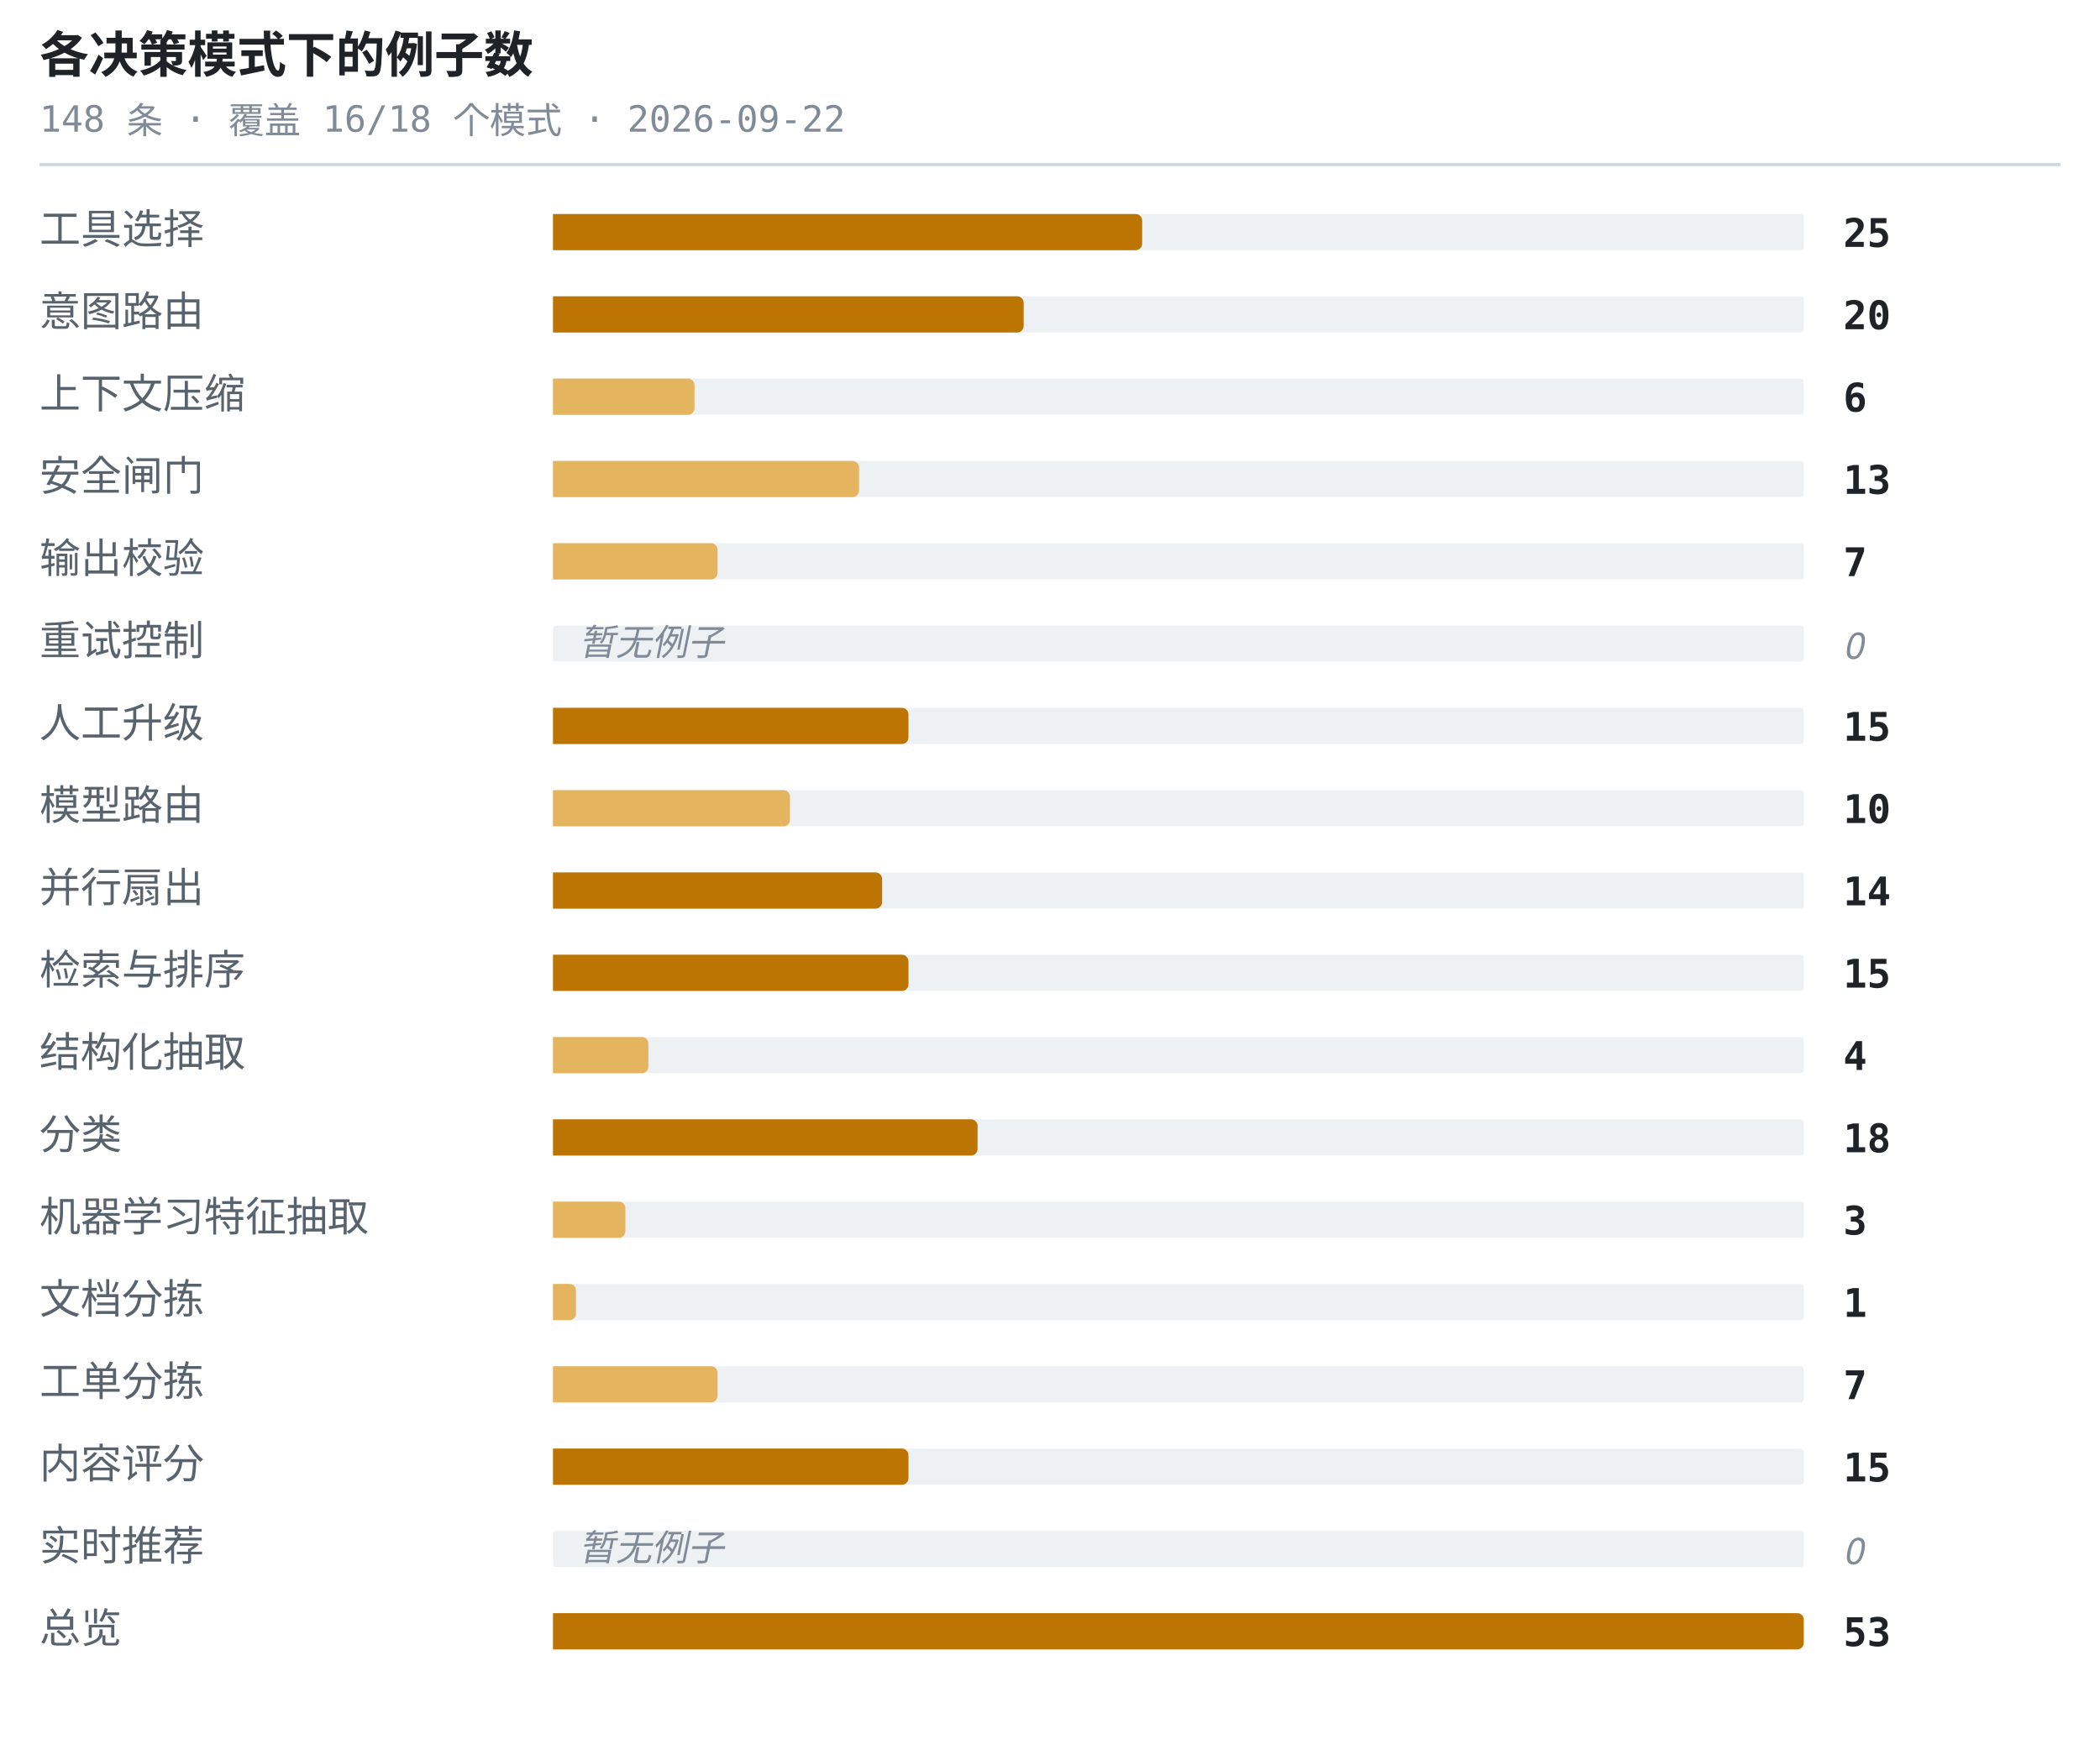
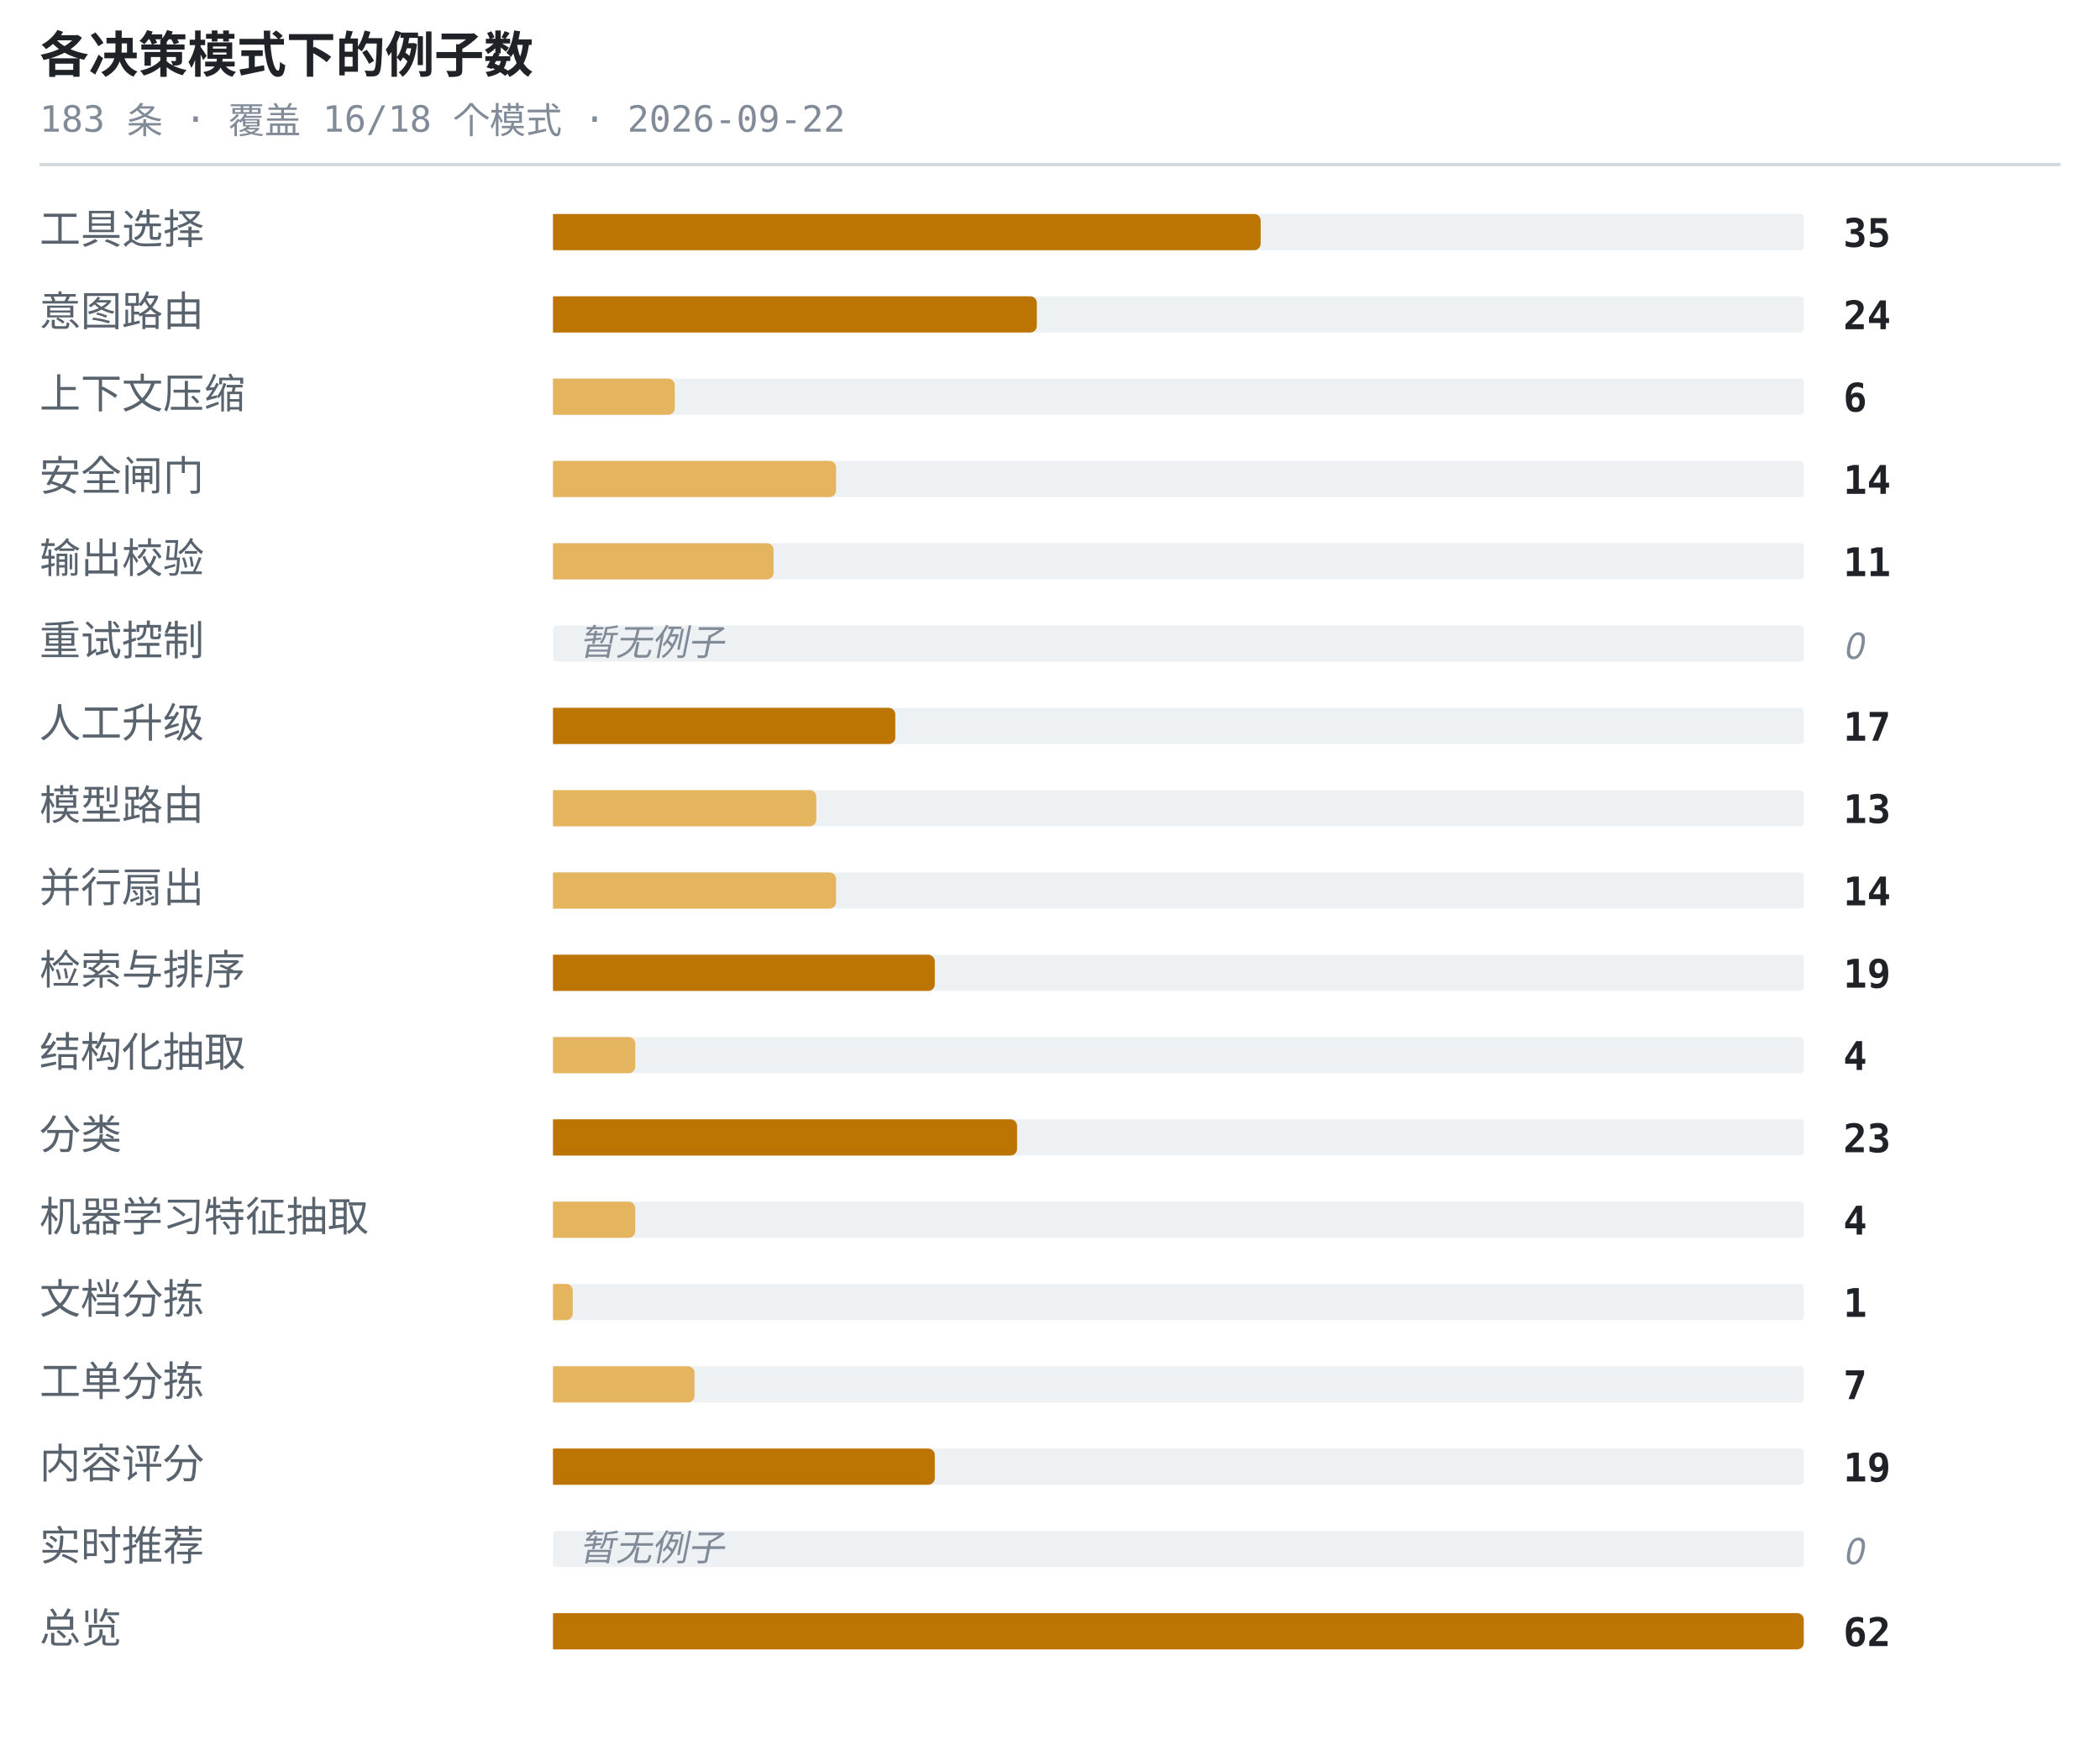
<svg xmlns="http://www.w3.org/2000/svg" width="638" height="530" viewBox="0 0 638 530" role="img" aria-label="各决策模式下的例子数">
  <style>.t{font:600 15px ui-monospace,SFMono-Regular,'SF Mono',Menlo,Consolas,monospace;fill:#1f2328}.s{font:11px ui-monospace,SFMono-Regular,'SF Mono',Menlo,Consolas,monospace;fill:#818b98}.l{font:12.5px -apple-system,BlinkMacSystemFont,'Segoe UI',Helvetica,Arial,sans-serif;fill:#59636e}.n{font:600 12px ui-monospace,SFMono-Regular,'SF Mono',Menlo,Consolas,monospace;fill:#1f2328}.g{font:italic 11px -apple-system,BlinkMacSystemFont,'Segoe UI',Helvetica,Arial,sans-serif;fill:#818b98}</style>
  <text x="12" y="22" class="t">各决策模式下的例子数</text>
-   <text x="12" y="40" class="s">148 条 · 覆盖 16/18 个模式 · 2026-09-22</text>
+   <text x="12" y="40" class="s">183 条 · 覆盖 16/18 个模式 · 2026-09-22</text>
  <line x1="12" y1="50" x2="626" y2="50" stroke="#d1d9e0" stroke-width="1" />
  <text x="12" y="74" class="l">工具选择</text>
  <rect x="168" y="65" width="380" height="11" rx="1" fill="#eef1f4" />
-   <path d="M168 65h177a2 2 0 0 1 2 2v7a2 2 0 0 1-2 2h-177z" fill="#bc7503" />
-   <text x="560" y="75" class="n">25</text>
+   <path d="M168 65h213a2 2 0 0 1 2 2v7a2 2 0 0 1-2 2h-213z" fill="#bc7503" />
+   <text x="560" y="75" class="n">35</text>
  <text x="12" y="99" class="l">意图路由</text>
  <rect x="168" y="90" width="380" height="11" rx="1" fill="#eef1f4" />
-   <path d="M168 90h141a2 2 0 0 1 2 2v7a2 2 0 0 1-2 2h-141z" fill="#bc7503" />
-   <text x="560" y="100" class="n">20</text>
+   <path d="M168 90h145a2 2 0 0 1 2 2v7a2 2 0 0 1-2 2h-145z" fill="#bc7503" />
+   <text x="560" y="100" class="n">24</text>
  <text x="12" y="124" class="l">上下文压缩</text>
  <rect x="168" y="115" width="380" height="11" rx="1" fill="#eef1f4" />
-   <path d="M168 115h41a2 2 0 0 1 2 2v7a2 2 0 0 1-2 2h-41z" fill="#e5b45f" />
+   <path d="M168 115h35a2 2 0 0 1 2 2v7a2 2 0 0 1-2 2h-35z" fill="#e5b45f" />
  <text x="560" y="125" class="n">6</text>
  <text x="12" y="149" class="l">安全闸门</text>
  <rect x="168" y="140" width="380" height="11" rx="1" fill="#eef1f4" />
-   <path d="M168 140h91a2 2 0 0 1 2 2v7a2 2 0 0 1-2 2h-91z" fill="#e5b45f" />
-   <text x="560" y="150" class="n">13</text>
+   <path d="M168 140h84a2 2 0 0 1 2 2v7a2 2 0 0 1-2 2h-84z" fill="#e5b45f" />
+   <text x="560" y="150" class="n">14</text>
  <text x="12" y="174" class="l">输出校验</text>
  <rect x="168" y="165" width="380" height="11" rx="1" fill="#eef1f4" />
-   <path d="M168 165h48a2 2 0 0 1 2 2v7a2 2 0 0 1-2 2h-48z" fill="#e5b45f" />
-   <text x="560" y="175" class="n">7</text>
+   <path d="M168 165h65a2 2 0 0 1 2 2v7a2 2 0 0 1-2 2h-65z" fill="#e5b45f" />
+   <text x="560" y="175" class="n">11</text>
  <text x="12" y="199" class="l">重试控制</text>
  <rect x="168" y="190" width="380" height="11" rx="1" fill="#eef1f4" />
  <text x="176" y="199" class="g">暂无例子</text>
  <text x="560" y="200" class="g">0</text>
  <text x="12" y="224" class="l">人工升级</text>
  <rect x="168" y="215" width="380" height="11" rx="1" fill="#eef1f4" />
-   <path d="M168 215h106a2 2 0 0 1 2 2v7a2 2 0 0 1-2 2h-106z" fill="#bc7503" />
-   <text x="560" y="225" class="n">15</text>
+   <path d="M168 215h102a2 2 0 0 1 2 2v7a2 2 0 0 1-2 2h-102z" fill="#bc7503" />
+   <text x="560" y="225" class="n">17</text>
  <text x="12" y="249" class="l">模型路由</text>
  <rect x="168" y="240" width="380" height="11" rx="1" fill="#eef1f4" />
-   <path d="M168 240h70a2 2 0 0 1 2 2v7a2 2 0 0 1-2 2h-70z" fill="#e5b45f" />
-   <text x="560" y="250" class="n">10</text>
+   <path d="M168 240h78a2 2 0 0 1 2 2v7a2 2 0 0 1-2 2h-78z" fill="#e5b45f" />
+   <text x="560" y="250" class="n">13</text>
  <text x="12" y="274" class="l">并行扇出</text>
  <rect x="168" y="265" width="380" height="11" rx="1" fill="#eef1f4" />
-   <path d="M168 265h98a2 2 0 0 1 2 2v7a2 2 0 0 1-2 2h-98z" fill="#bc7503" />
+   <path d="M168 265h84a2 2 0 0 1 2 2v7a2 2 0 0 1-2 2h-84z" fill="#e5b45f" />
  <text x="560" y="275" class="n">14</text>
  <text x="12" y="299" class="l">检索与排序</text>
  <rect x="168" y="290" width="380" height="11" rx="1" fill="#eef1f4" />
-   <path d="M168 290h106a2 2 0 0 1 2 2v7a2 2 0 0 1-2 2h-106z" fill="#bc7503" />
-   <text x="560" y="300" class="n">15</text>
+   <path d="M168 290h114a2 2 0 0 1 2 2v7a2 2 0 0 1-2 2h-114z" fill="#bc7503" />
+   <text x="560" y="300" class="n">19</text>
  <text x="12" y="324" class="l">结构化抽取</text>
  <rect x="168" y="315" width="380" height="11" rx="1" fill="#eef1f4" />
-   <path d="M168 315h27a2 2 0 0 1 2 2v7a2 2 0 0 1-2 2h-27z" fill="#e5b45f" />
+   <path d="M168 315h23a2 2 0 0 1 2 2v7a2 2 0 0 1-2 2h-23z" fill="#e5b45f" />
  <text x="560" y="325" class="n">4</text>
  <text x="12" y="349" class="l">分类</text>
  <rect x="168" y="340" width="380" height="11" rx="1" fill="#eef1f4" />
-   <path d="M168 340h127a2 2 0 0 1 2 2v7a2 2 0 0 1-2 2h-127z" fill="#bc7503" />
-   <text x="560" y="350" class="n">18</text>
+   <path d="M168 340h139a2 2 0 0 1 2 2v7a2 2 0 0 1-2 2h-139z" fill="#bc7503" />
+   <text x="560" y="350" class="n">23</text>
  <text x="12" y="374" class="l">机器学习特征抽取</text>
  <rect x="168" y="365" width="380" height="11" rx="1" fill="#eef1f4" />
-   <path d="M168 365h20a2 2 0 0 1 2 2v7a2 2 0 0 1-2 2h-20z" fill="#e5b45f" />
-   <text x="560" y="375" class="n">3</text>
+   <path d="M168 365h23a2 2 0 0 1 2 2v7a2 2 0 0 1-2 2h-23z" fill="#e5b45f" />
+   <text x="560" y="375" class="n">4</text>
  <text x="12" y="399" class="l">文档分拣</text>
  <rect x="168" y="390" width="380" height="11" rx="1" fill="#eef1f4" />
-   <path d="M168 390h5a2 2 0 0 1 2 2v7a2 2 0 0 1-2 2h-5z" fill="#e5b45f" />
+   <path d="M168 390h4a2 2 0 0 1 2 2v7a2 2 0 0 1-2 2h-4z" fill="#e5b45f" />
  <text x="560" y="400" class="n">1</text>
  <text x="12" y="424" class="l">工单分拣</text>
  <rect x="168" y="415" width="380" height="11" rx="1" fill="#eef1f4" />
-   <path d="M168 415h48a2 2 0 0 1 2 2v7a2 2 0 0 1-2 2h-48z" fill="#e5b45f" />
+   <path d="M168 415h41a2 2 0 0 1 2 2v7a2 2 0 0 1-2 2h-41z" fill="#e5b45f" />
  <text x="560" y="425" class="n">7</text>
  <text x="12" y="449" class="l">内容评分</text>
  <rect x="168" y="440" width="380" height="11" rx="1" fill="#eef1f4" />
-   <path d="M168 440h106a2 2 0 0 1 2 2v7a2 2 0 0 1-2 2h-106z" fill="#bc7503" />
-   <text x="560" y="450" class="n">15</text>
+   <path d="M168 440h114a2 2 0 0 1 2 2v7a2 2 0 0 1-2 2h-114z" fill="#bc7503" />
+   <text x="560" y="450" class="n">19</text>
  <text x="12" y="474" class="l">实时推荐</text>
  <rect x="168" y="465" width="380" height="11" rx="1" fill="#eef1f4" />
  <text x="176" y="474" class="g">暂无例子</text>
  <text x="560" y="475" class="g">0</text>
  <text x="12" y="499" class="l">总览</text>
  <rect x="168" y="490" width="380" height="11" rx="1" fill="#eef1f4" />
  <path d="M168 490h378a2 2 0 0 1 2 2v7a2 2 0 0 1-2 2h-378z" fill="#bc7503" />
-   <text x="560" y="500" class="n">53</text>
+   <text x="560" y="500" class="n">62</text>
</svg>
